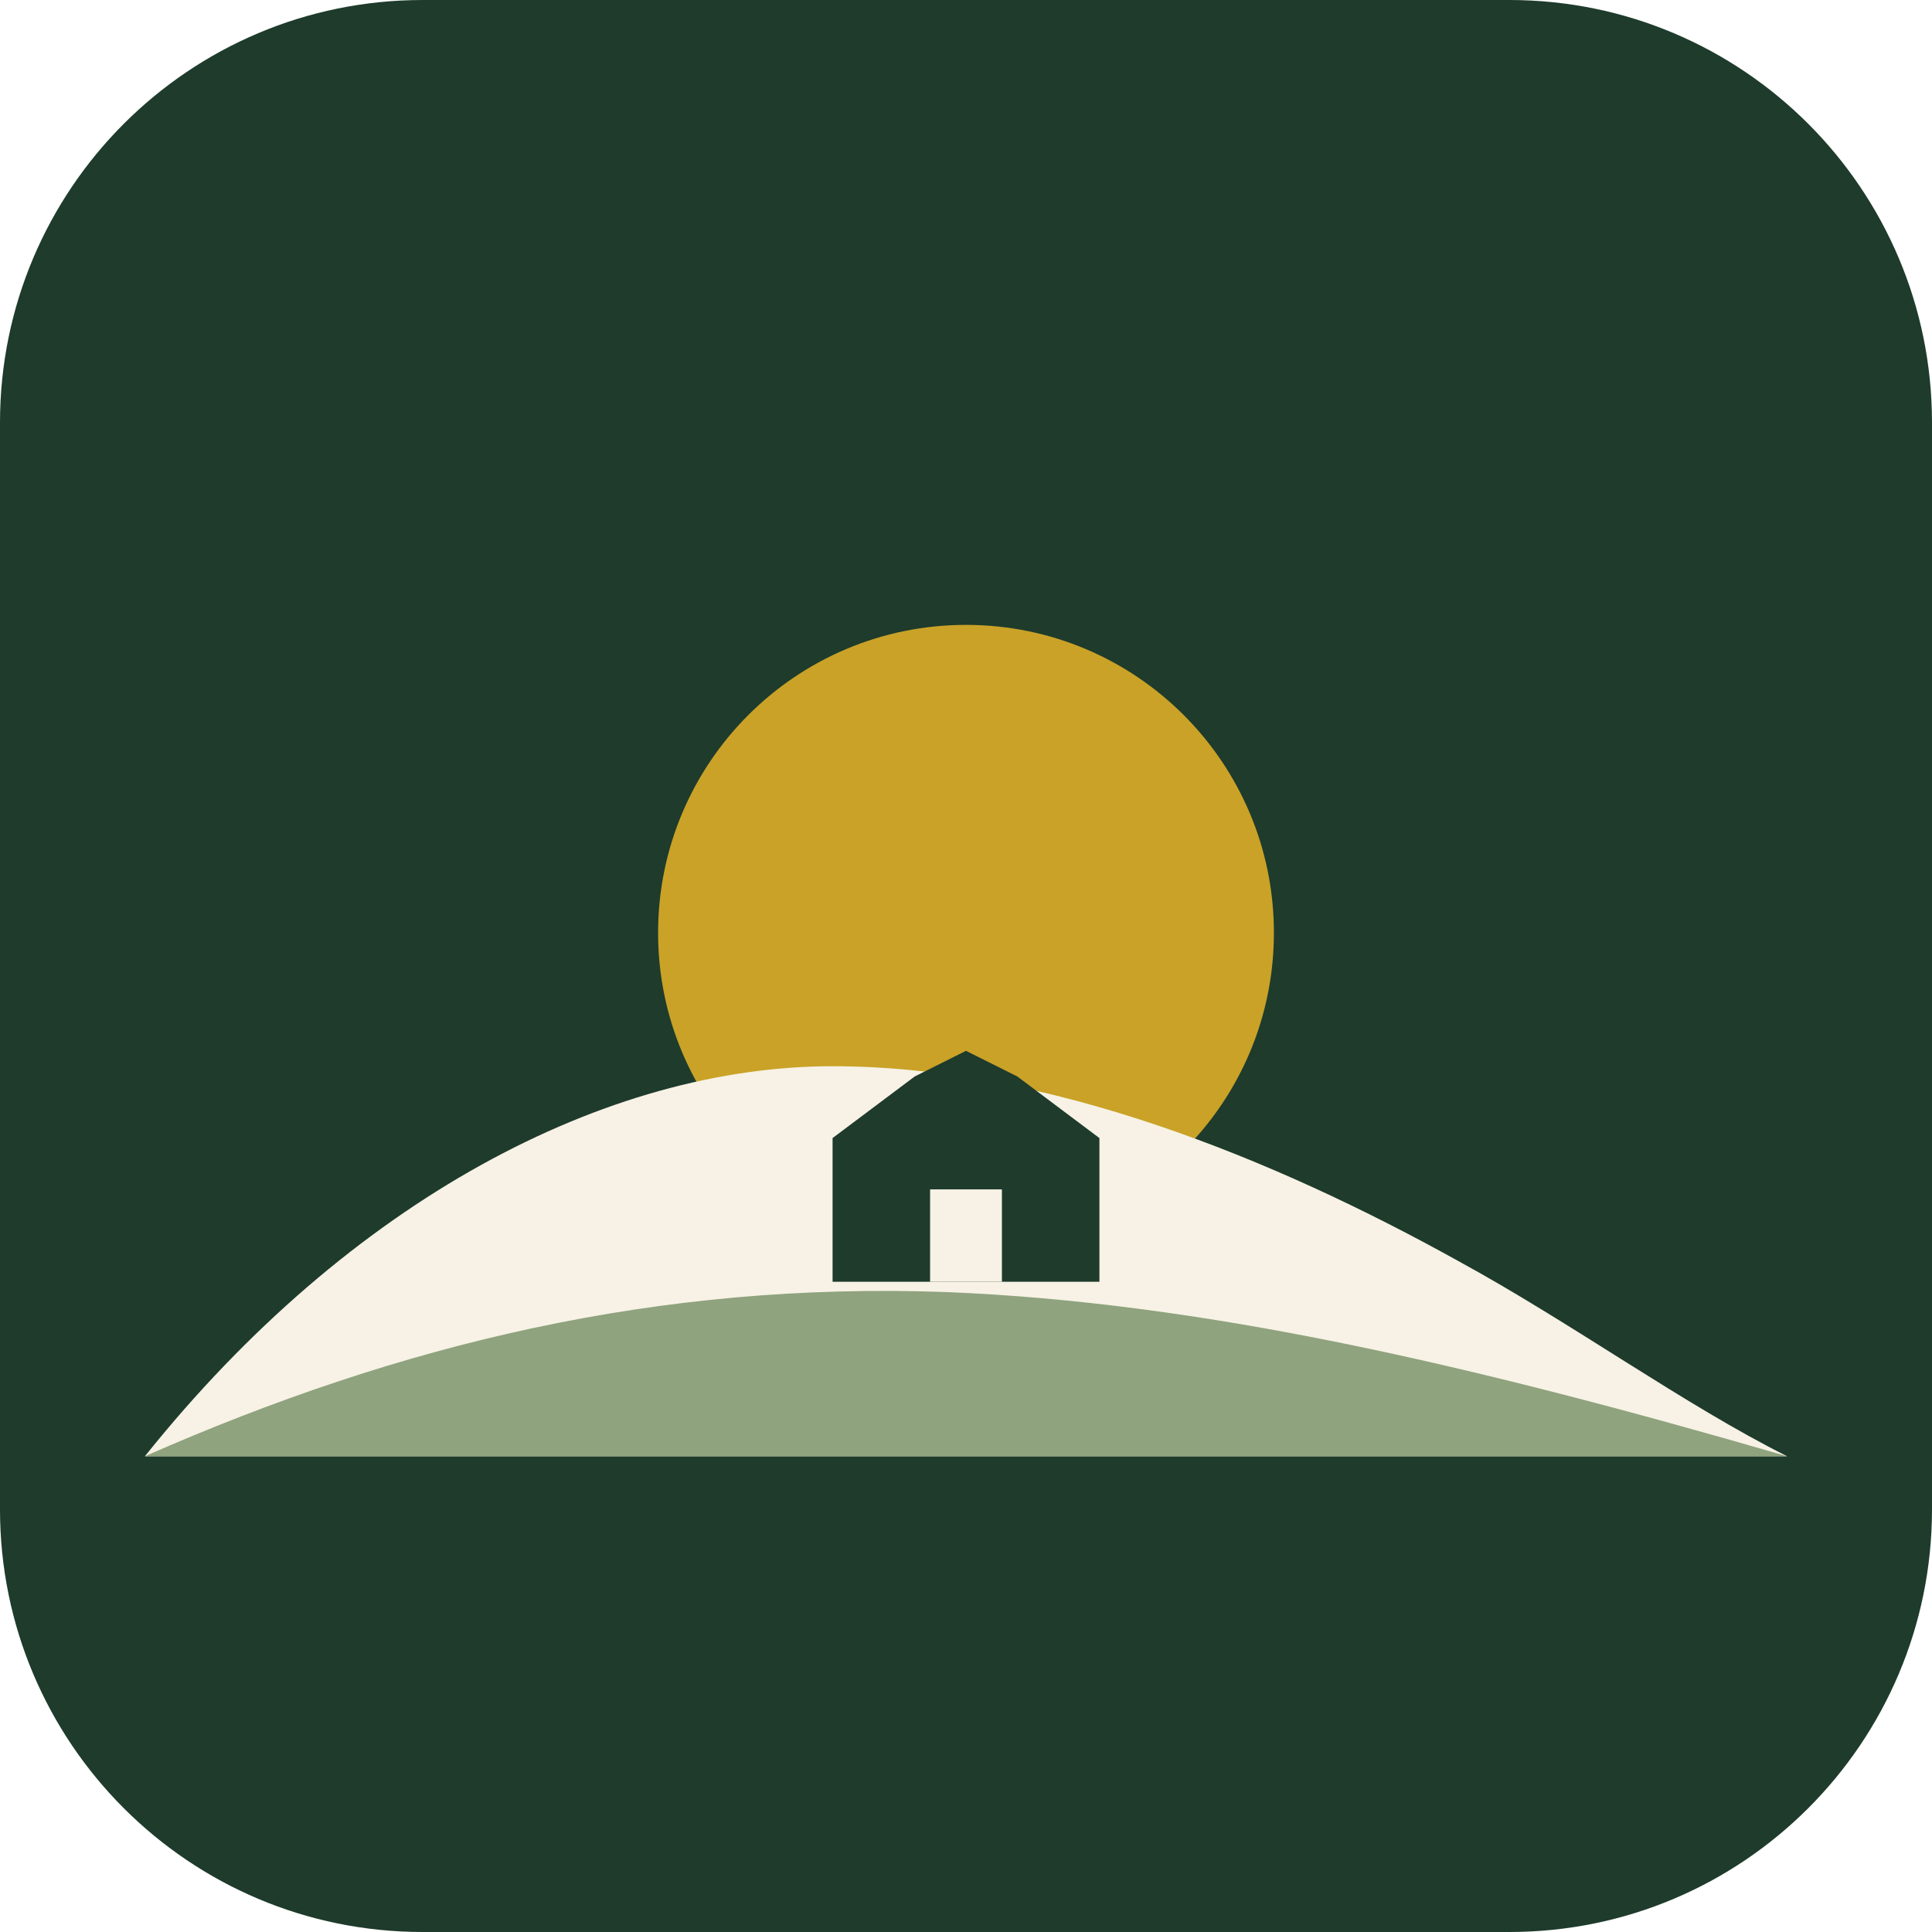
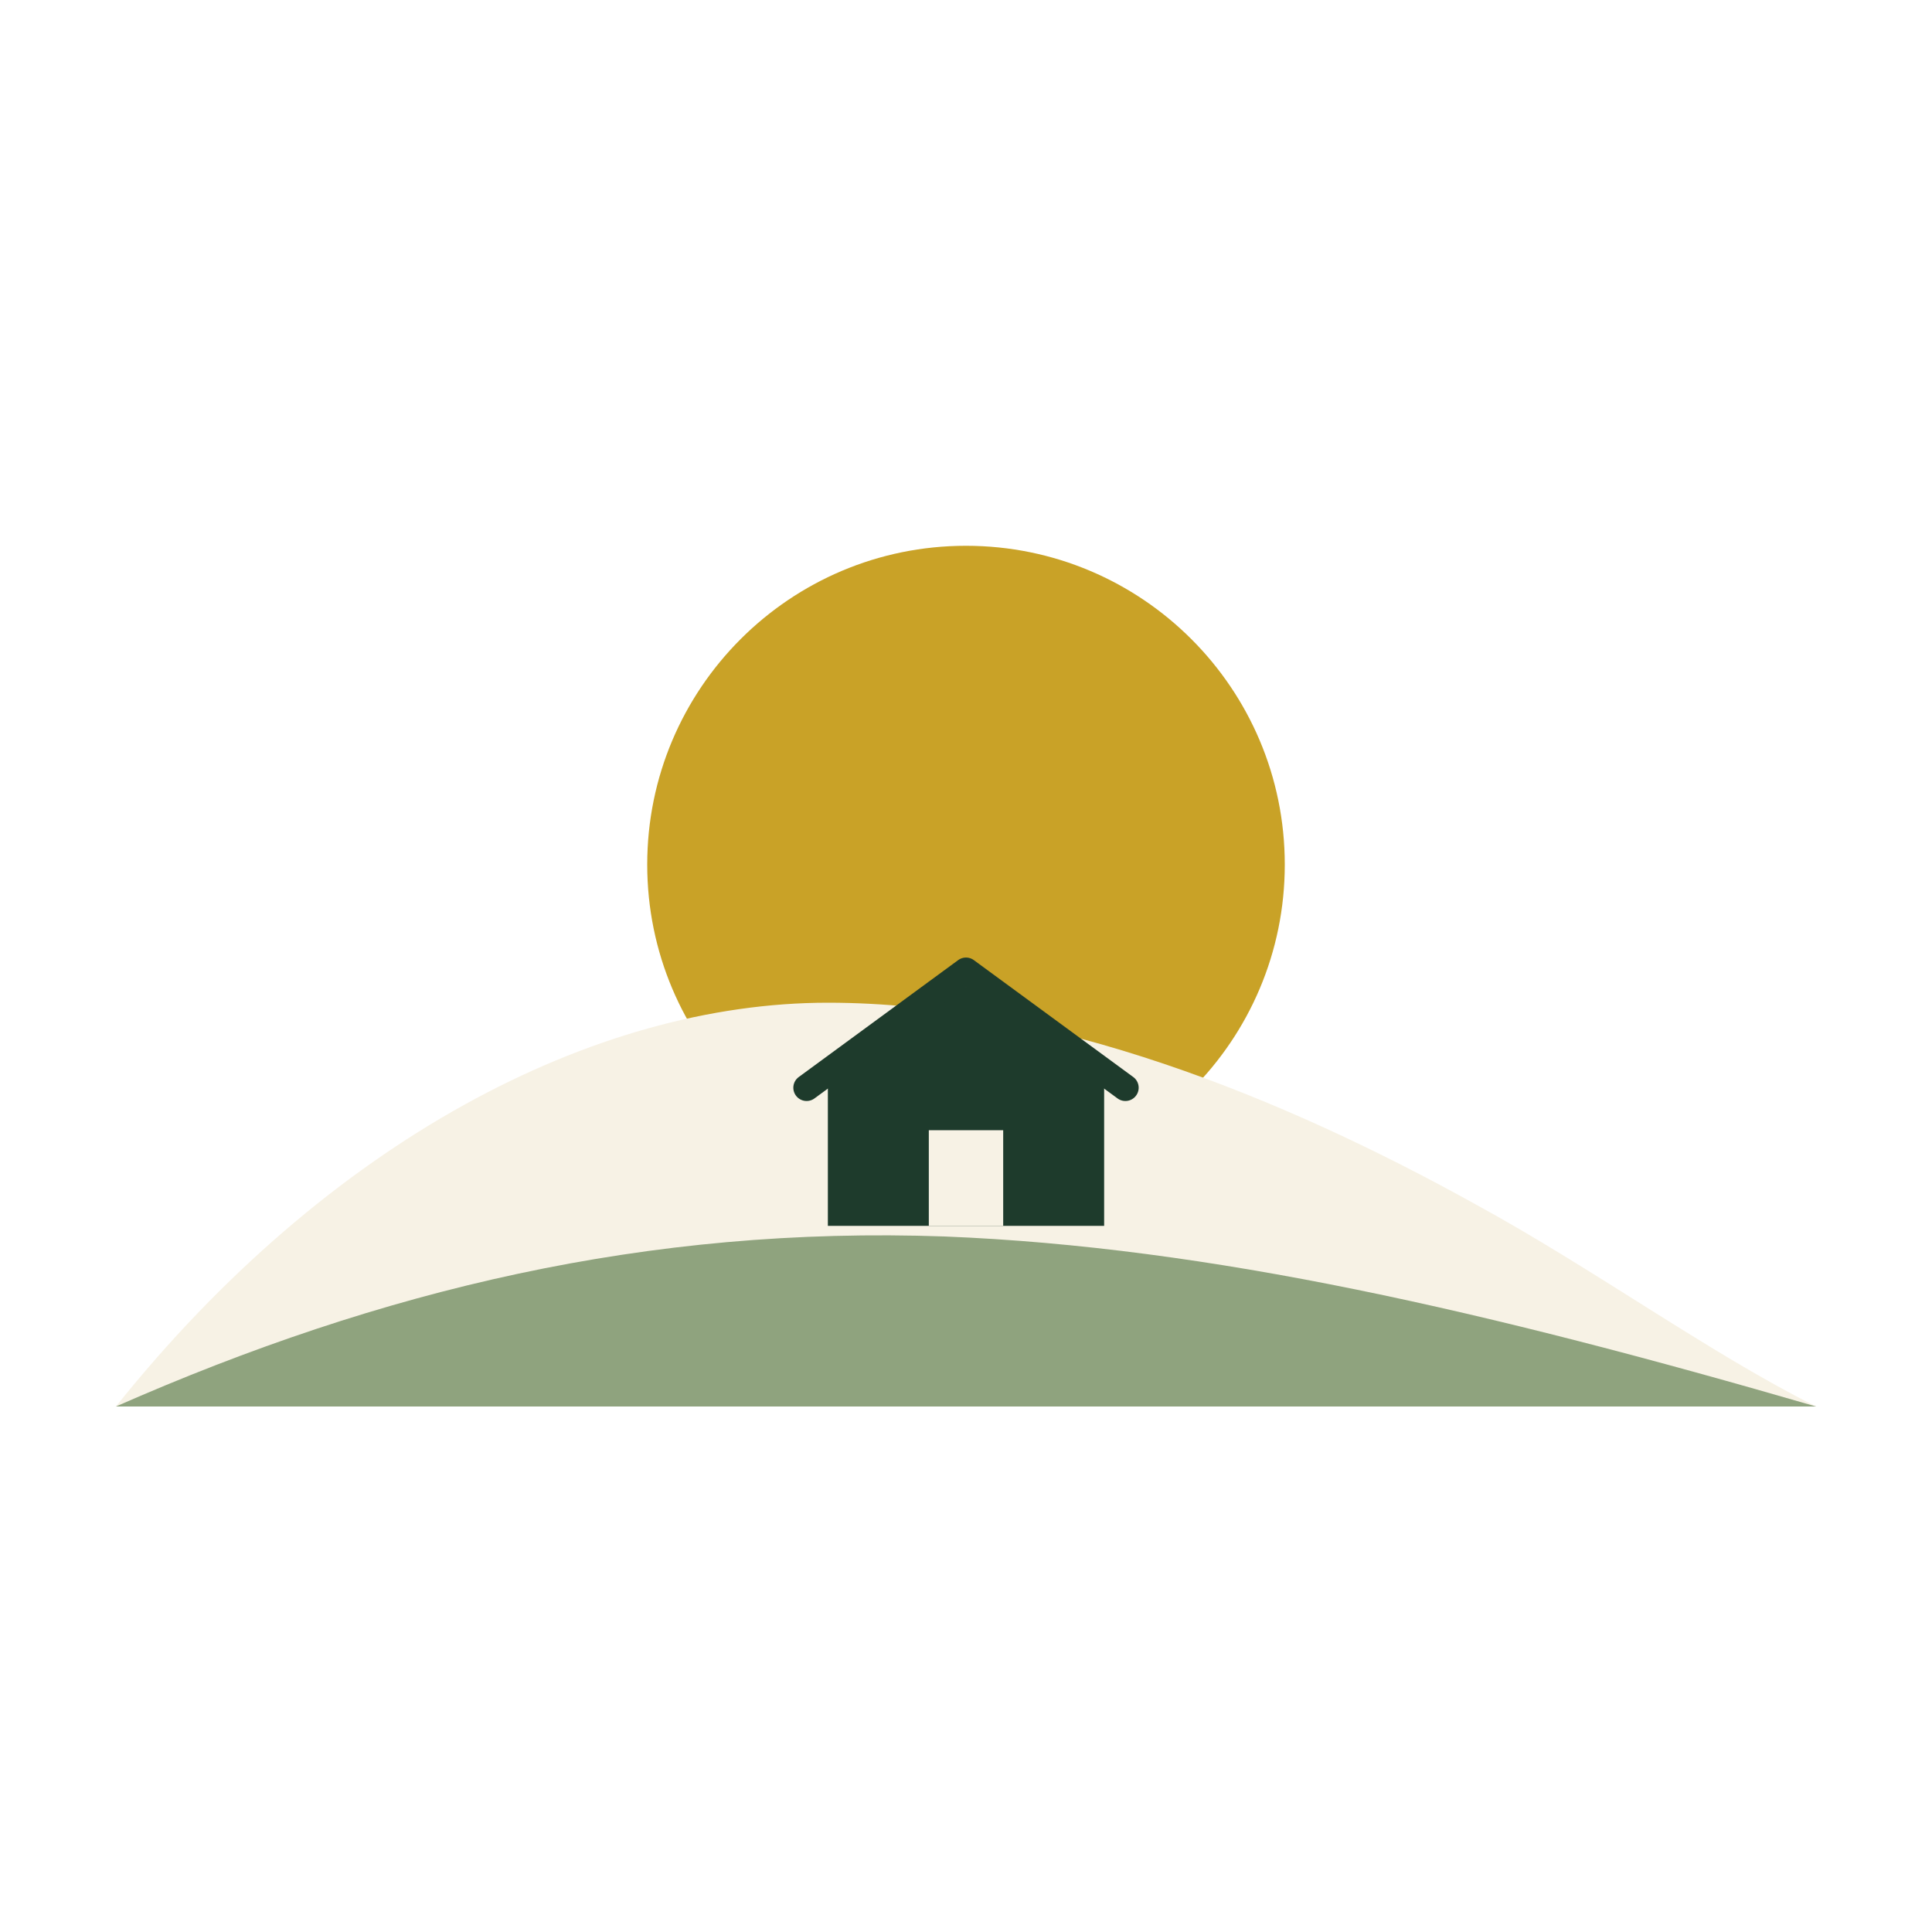
- <svg xmlns="http://www.w3.org/2000/svg" viewBox="0 0 64 64">
-   <rect width="64" height="64" rx="14" fill="#1E3B2C" />
-   <g transform="translate(32 36) scale(.17)">
+ <svg xmlns="http://www.w3.org/2000/svg" viewBox="0 0 400 400" role="img" aria-label="Hillstead Farms mark">
+   <g transform="translate(200 212) scale(1.1)">
    <circle cx="0" cy="-30" r="60" fill="#C9A227" />
    <path d="M -160,72 C -120,22 -70,-4 -26,-4 C 16,-4 60,14 96,34 C 118,46 140,62 160,72 Z" fill="#F7F2E5" />
    <path d="M -160,72 C -110,50 -60,38 -4,40 C 46,42 98,54 160,72 Z" fill="#8FA37E" />
    <path d="M -26,38 L -26,10 L -10,-2 L 0,-7 L 10,-2 L 26,10 L 26,38 Z" fill="#1E3B2C" />
+     <path d="M -30,12 L 0,-10 L 30,12" fill="none" stroke="#1E3B2C" stroke-width="5" stroke-linecap="round" stroke-linejoin="round" />
    <rect x="-7" y="20" width="14" height="18" fill="#F7F2E5" />
  </g>
</svg>
